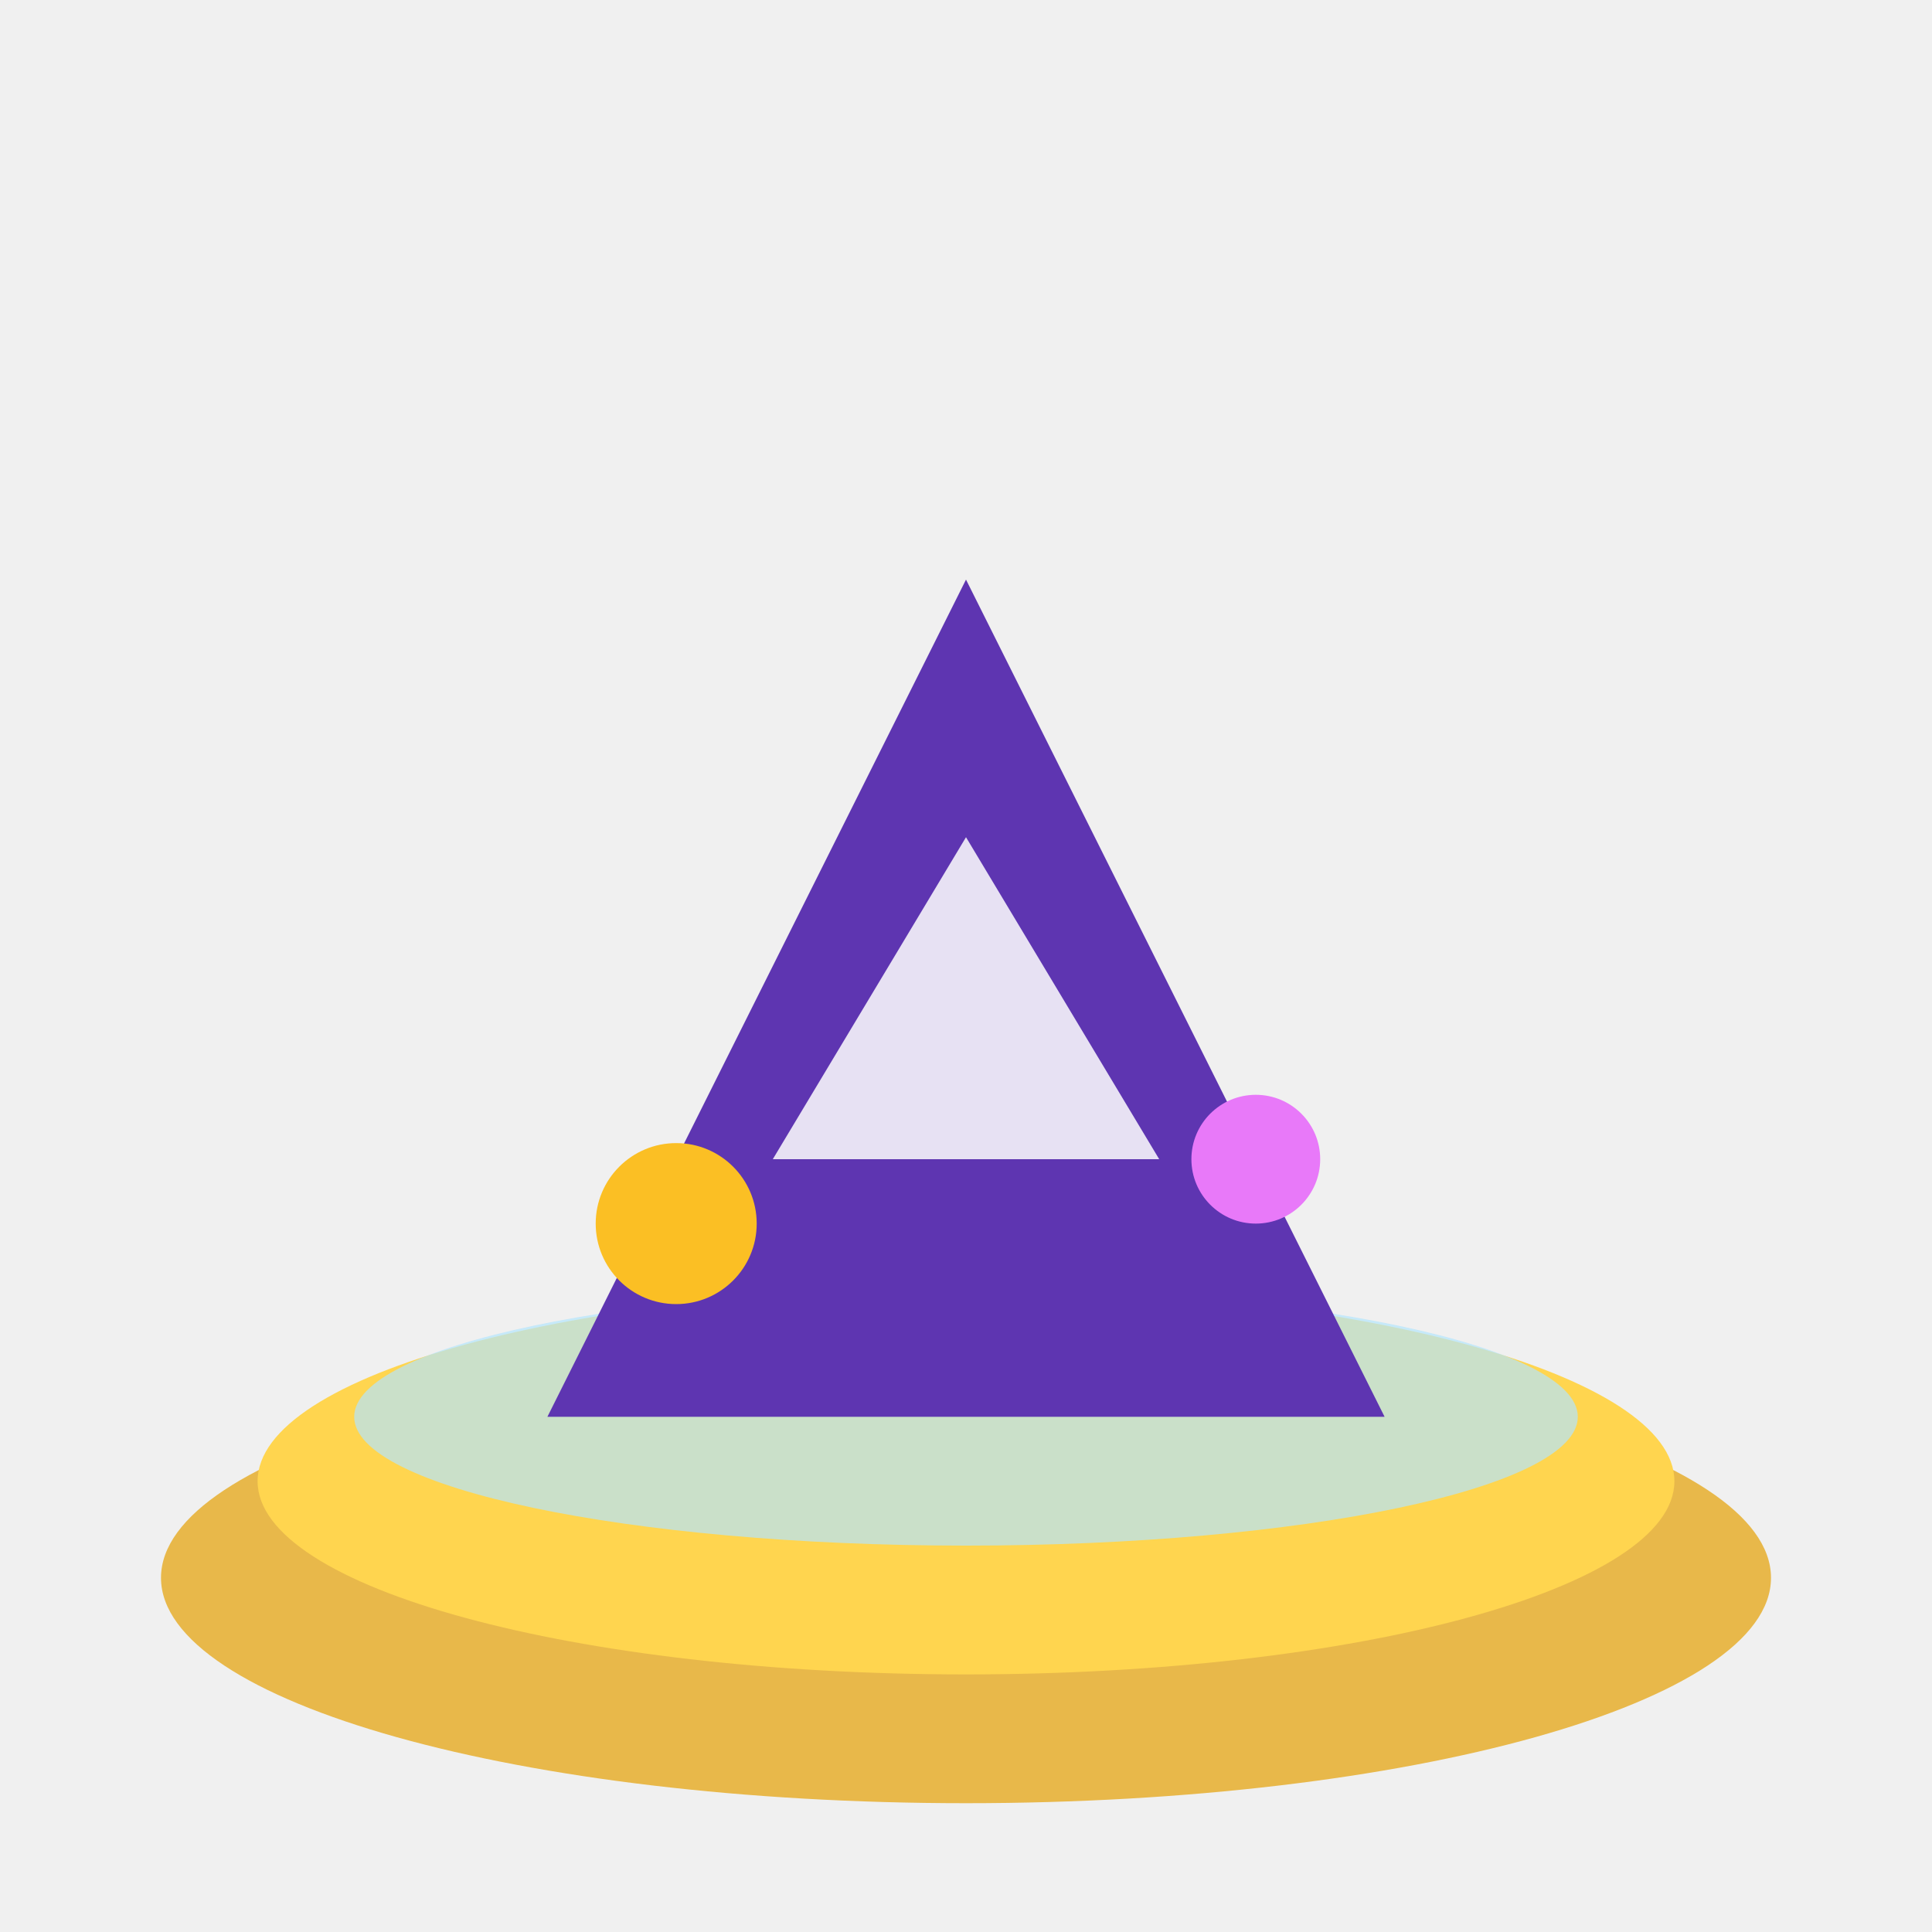
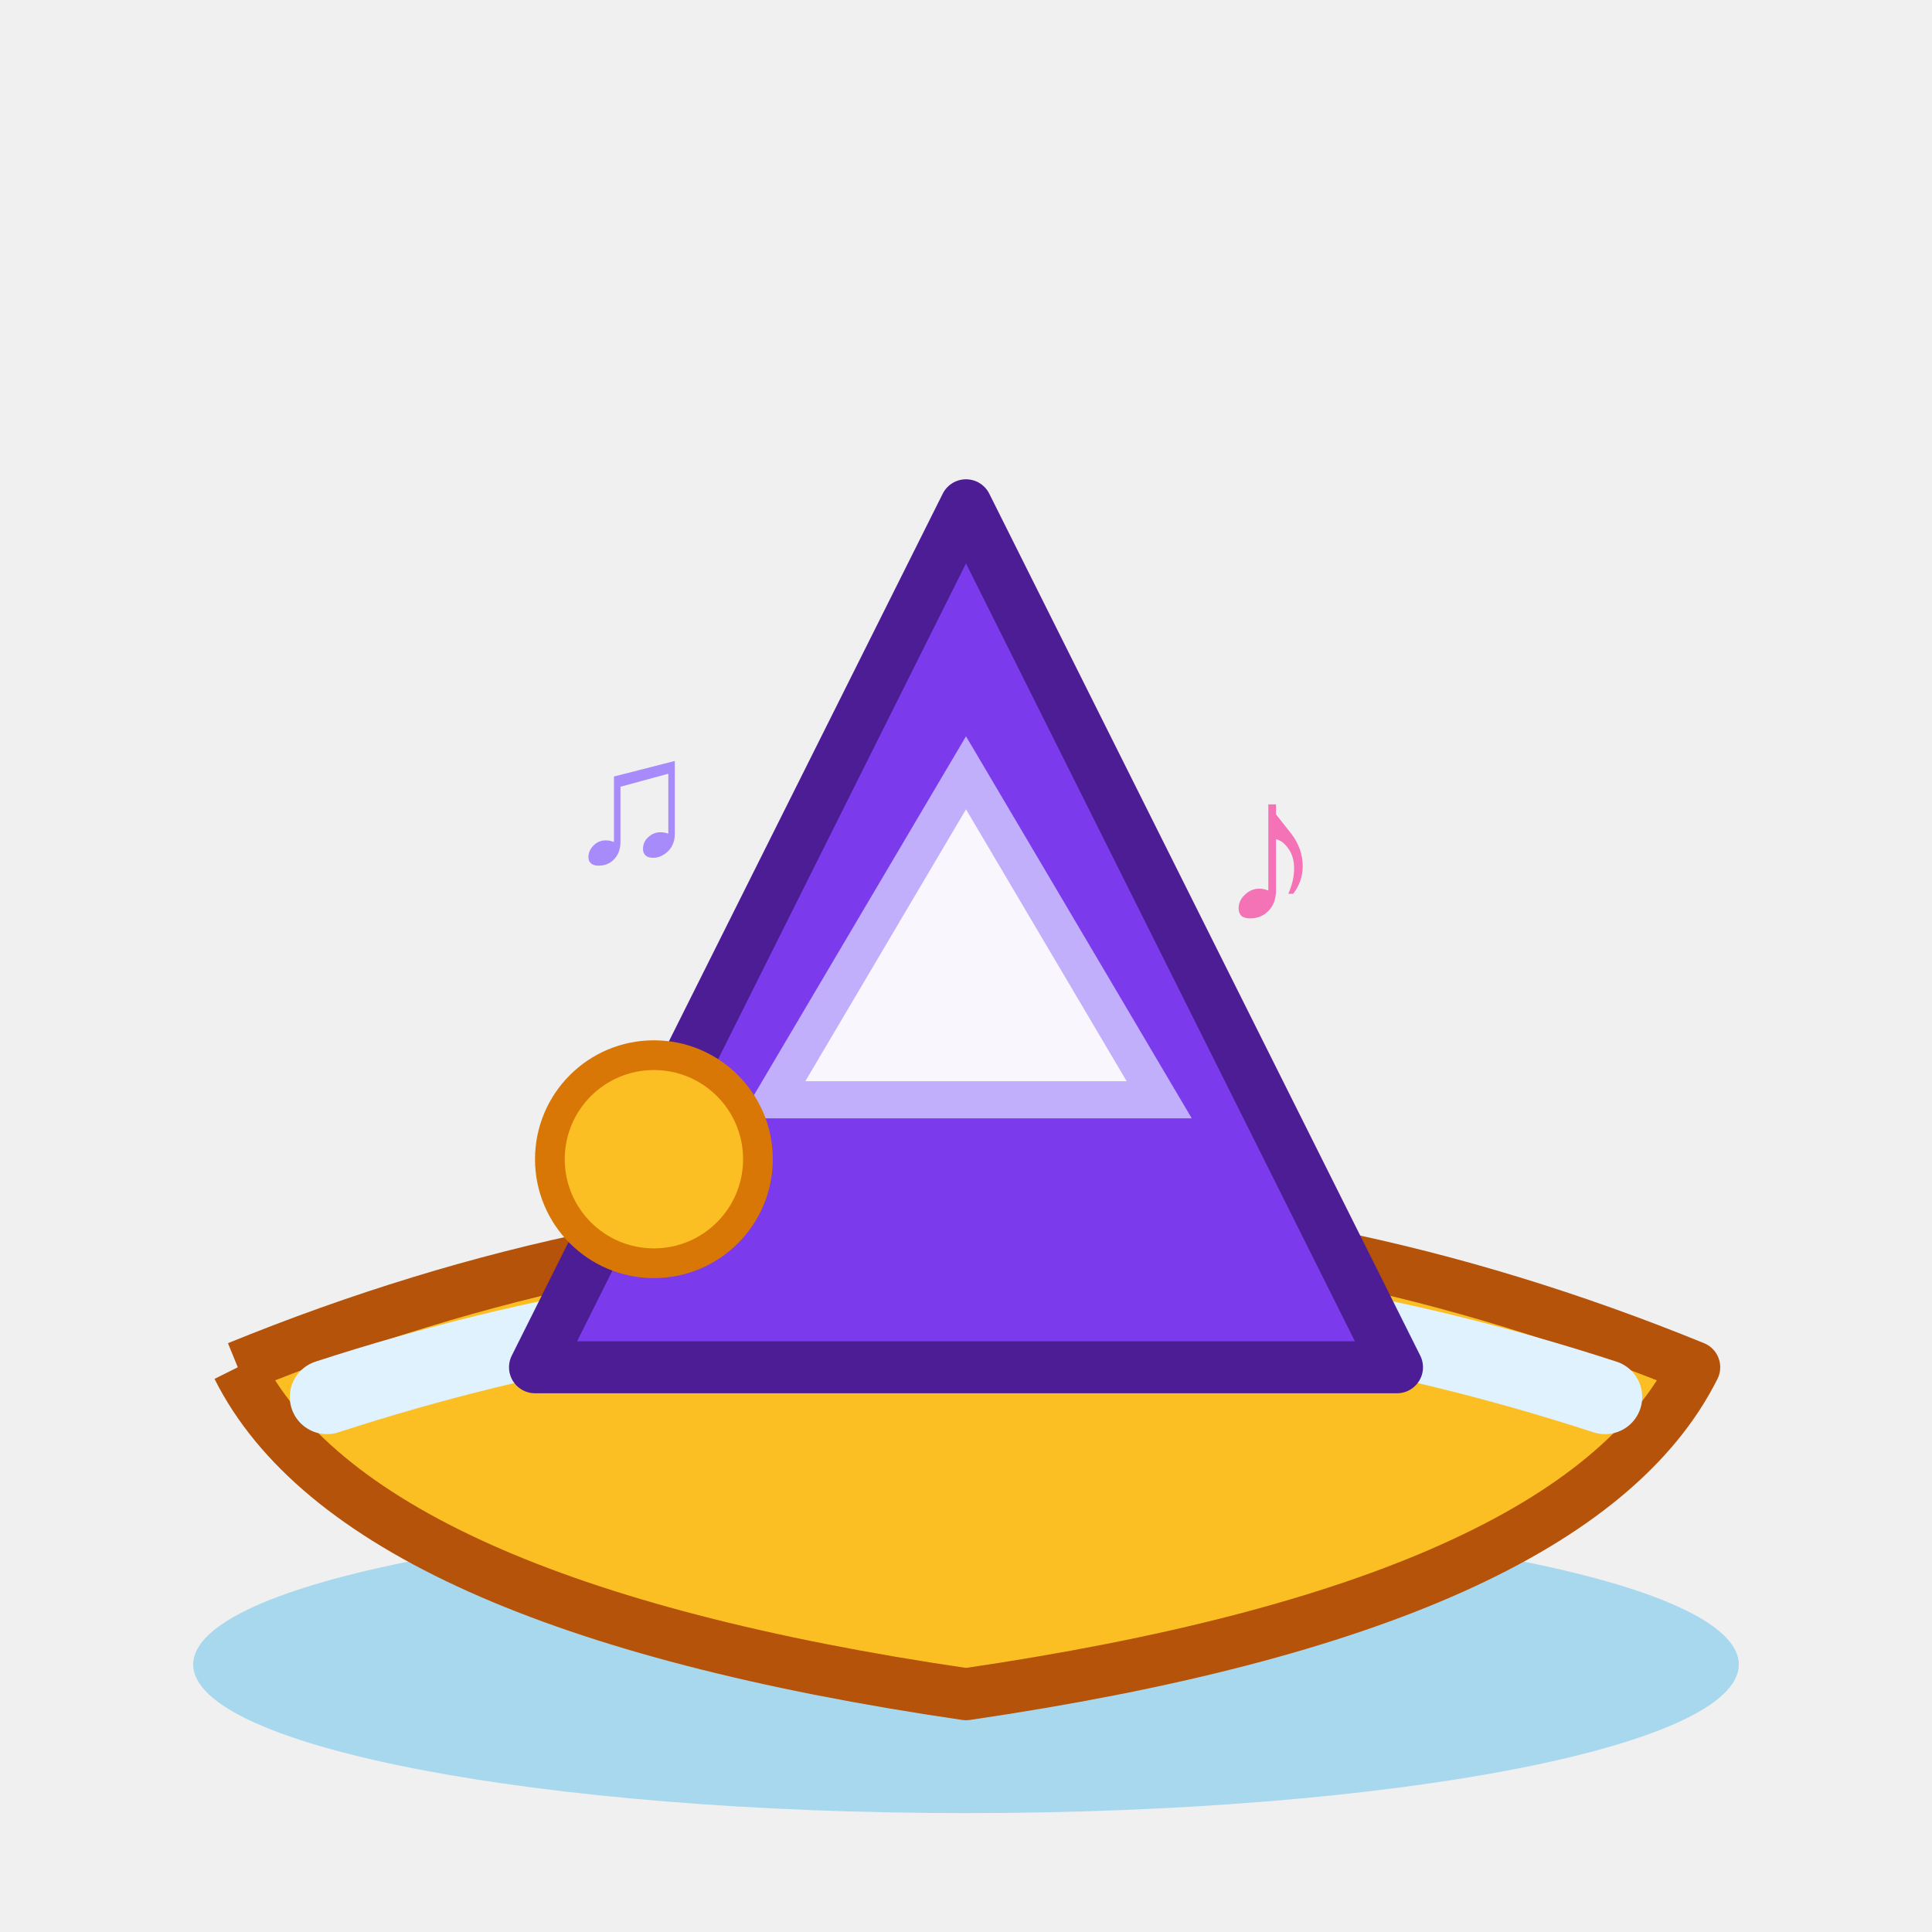
- <svg xmlns="http://www.w3.org/2000/svg" viewBox="0 0 120 120">
-   <ellipse cx="60" cy="98" rx="50" ry="14" fill="#E8B84A" />
-   <ellipse cx="60" cy="92" rx="44" ry="12" fill="#FFD54F" />
-   <ellipse cx="60" cy="88" rx="38" ry="8" fill="#B3E5FC" opacity="0.7" />
-   <polygon points="34,88 60,36 86,88" fill="#5E35B1" />
-   <polygon points="48,72 60,52 72,72" fill="#fff" opacity="0.85" />
-   <circle cx="42" cy="76" r="5" fill="#FBBF24" />
-   <circle cx="78" cy="72" r="4" fill="#E879F9" />
+ <svg xmlns="http://www.w3.org/2000/svg" viewBox="0 0 130 130">
+   <ellipse cx="65" cy="112" rx="52" ry="10" fill="#0EA5E9" opacity="0.32" />
+   <path d="M16 92 Q65 72 114 92 Q106 108 65 114 Q24 108 16 92" fill="#FBBF24" stroke="#B45309" stroke-width="3.5" stroke-linejoin="round" />
+   <path d="M22 94 Q65 80 108 94" fill="none" stroke="#E0F2FE" stroke-width="5" stroke-linecap="round" />
+   <polygon points="36,92 65,34 94,92" fill="#7C3AED" stroke="#4C1D95" stroke-width="3.5" stroke-linejoin="round" />
+   <polygon points="52,74 65,52 78,74" fill="#fff" stroke="#C4B5FD" stroke-width="2.5" opacity="0.95" />
+   <circle cx="44" cy="78" r="7" fill="#FBBF24" stroke="#D97706" stroke-width="2" />
+   <text x="82" y="62" font-size="14" fill="#F472B6" font-weight="bold">♪</text>
+   <text x="38" y="58" font-size="12" fill="#A78BFA" font-weight="bold">♫</text>
</svg>
